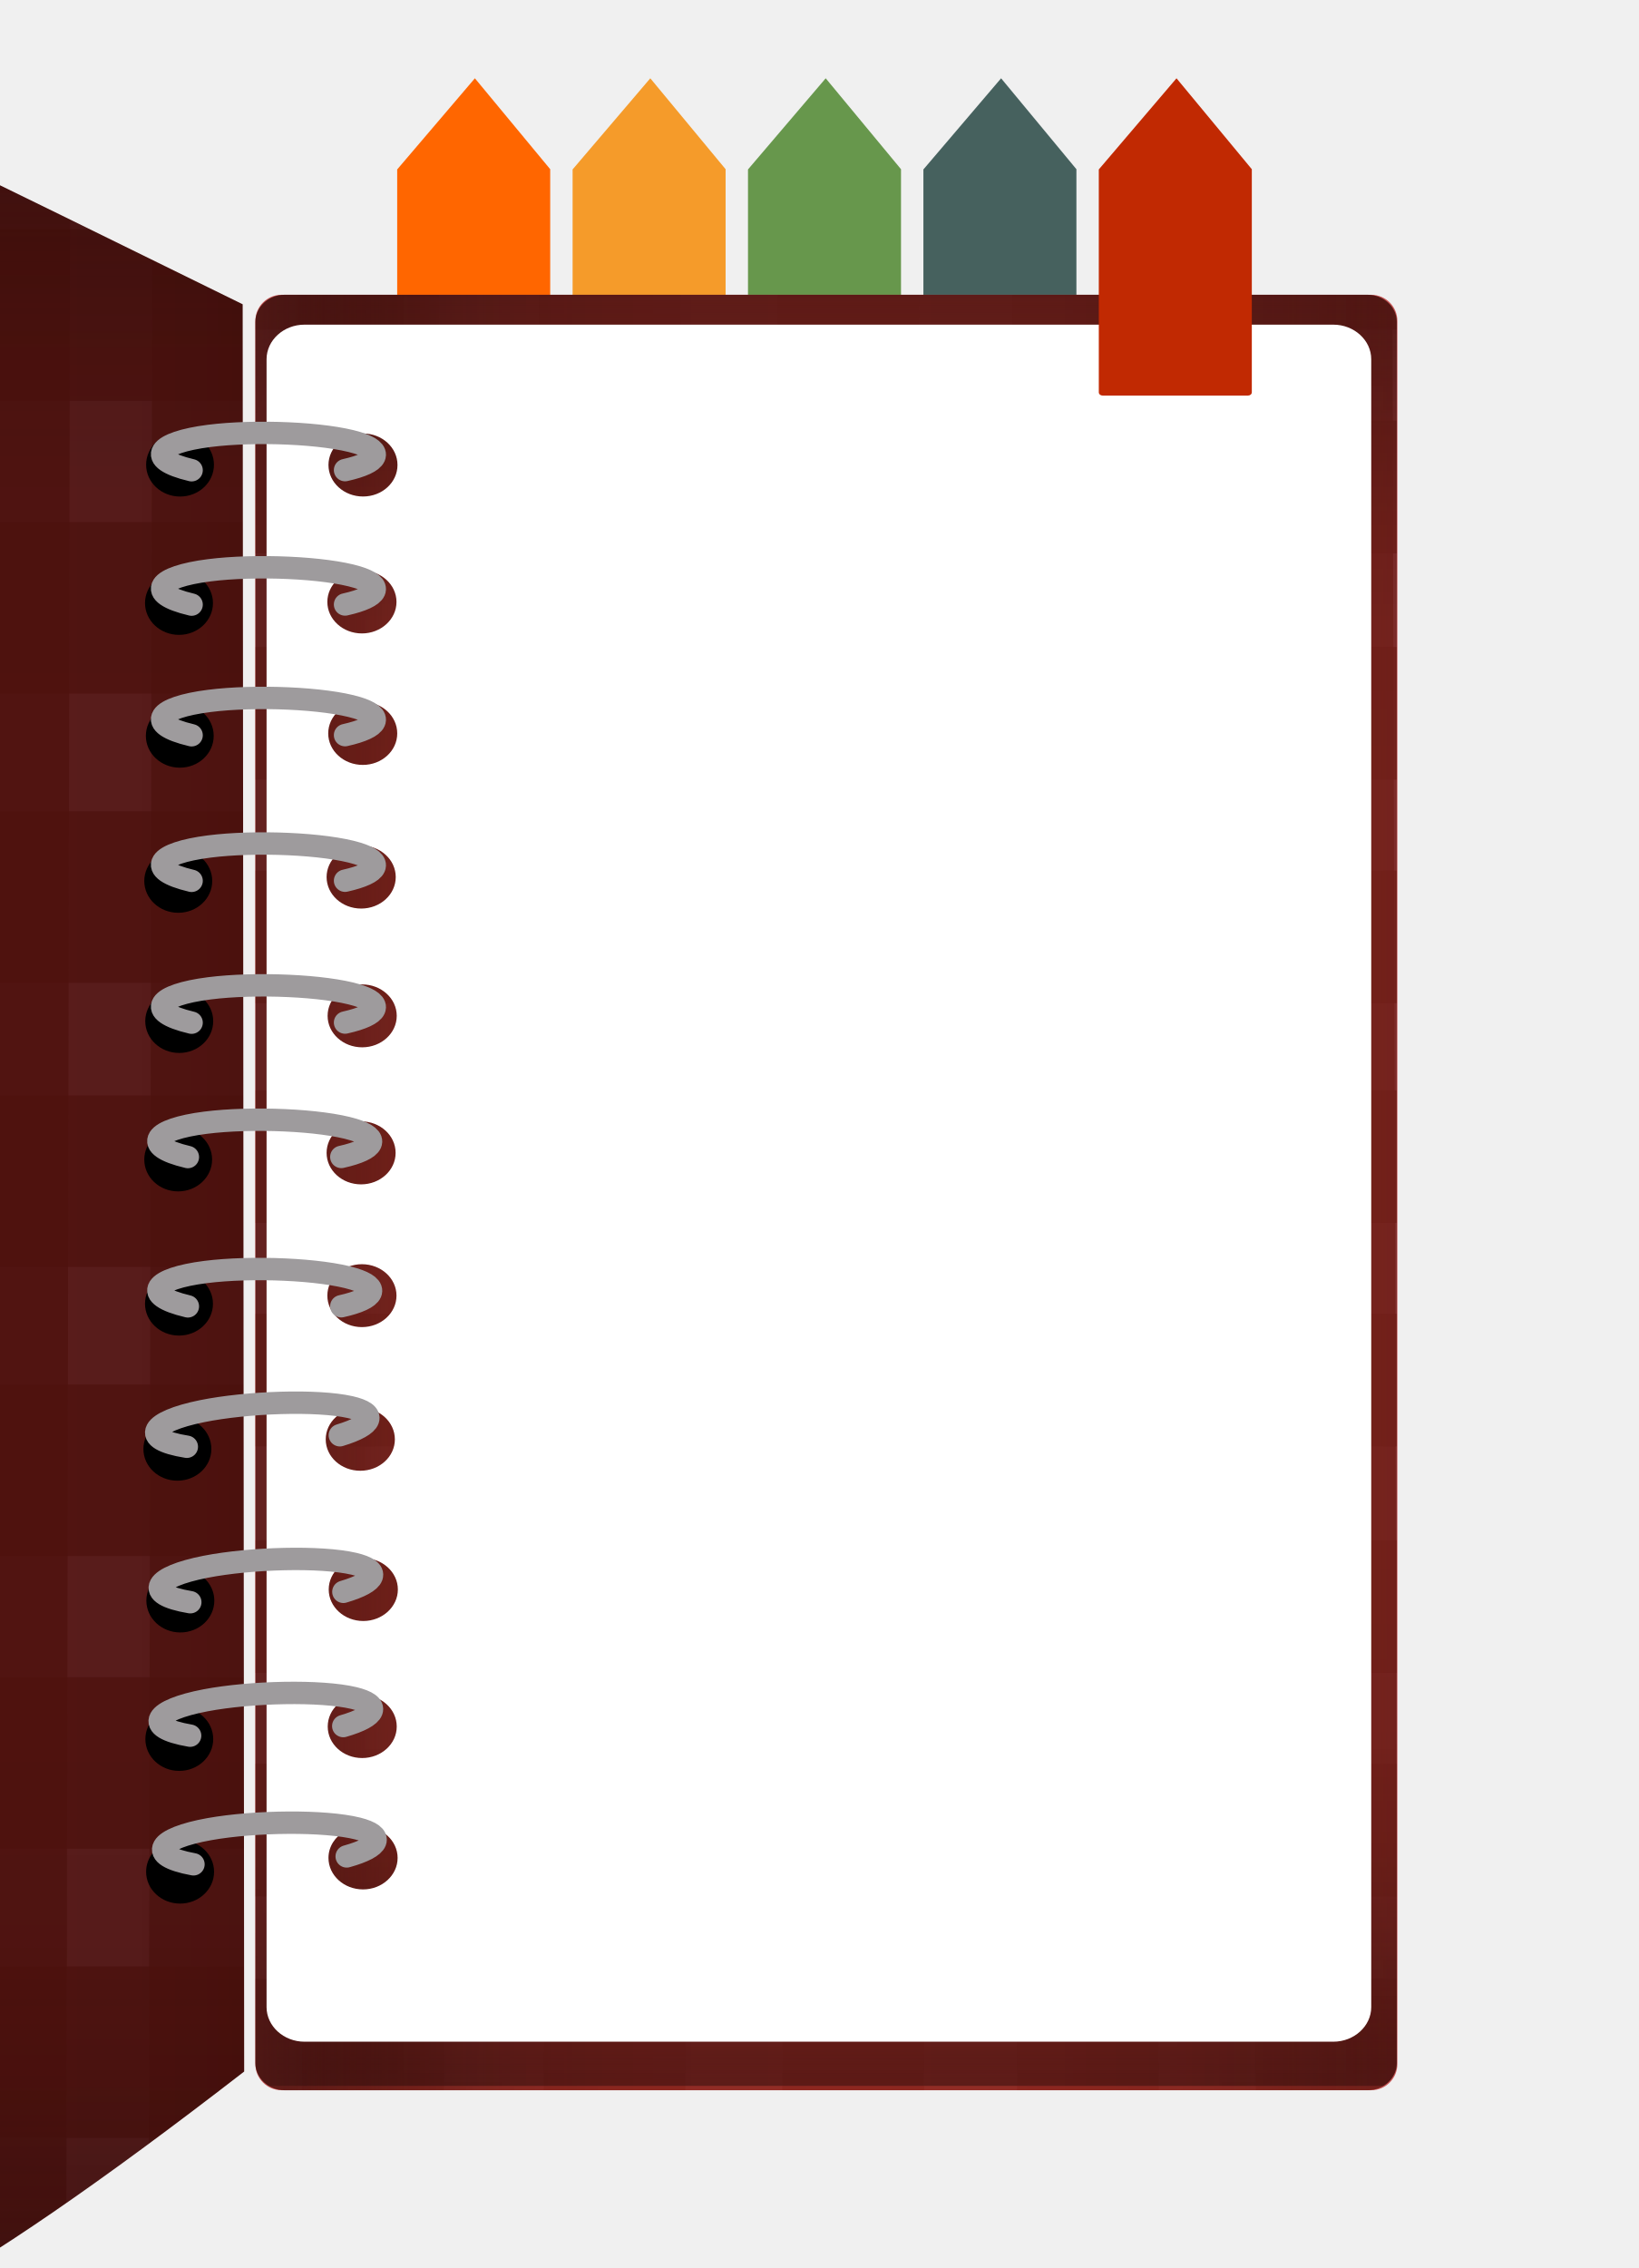
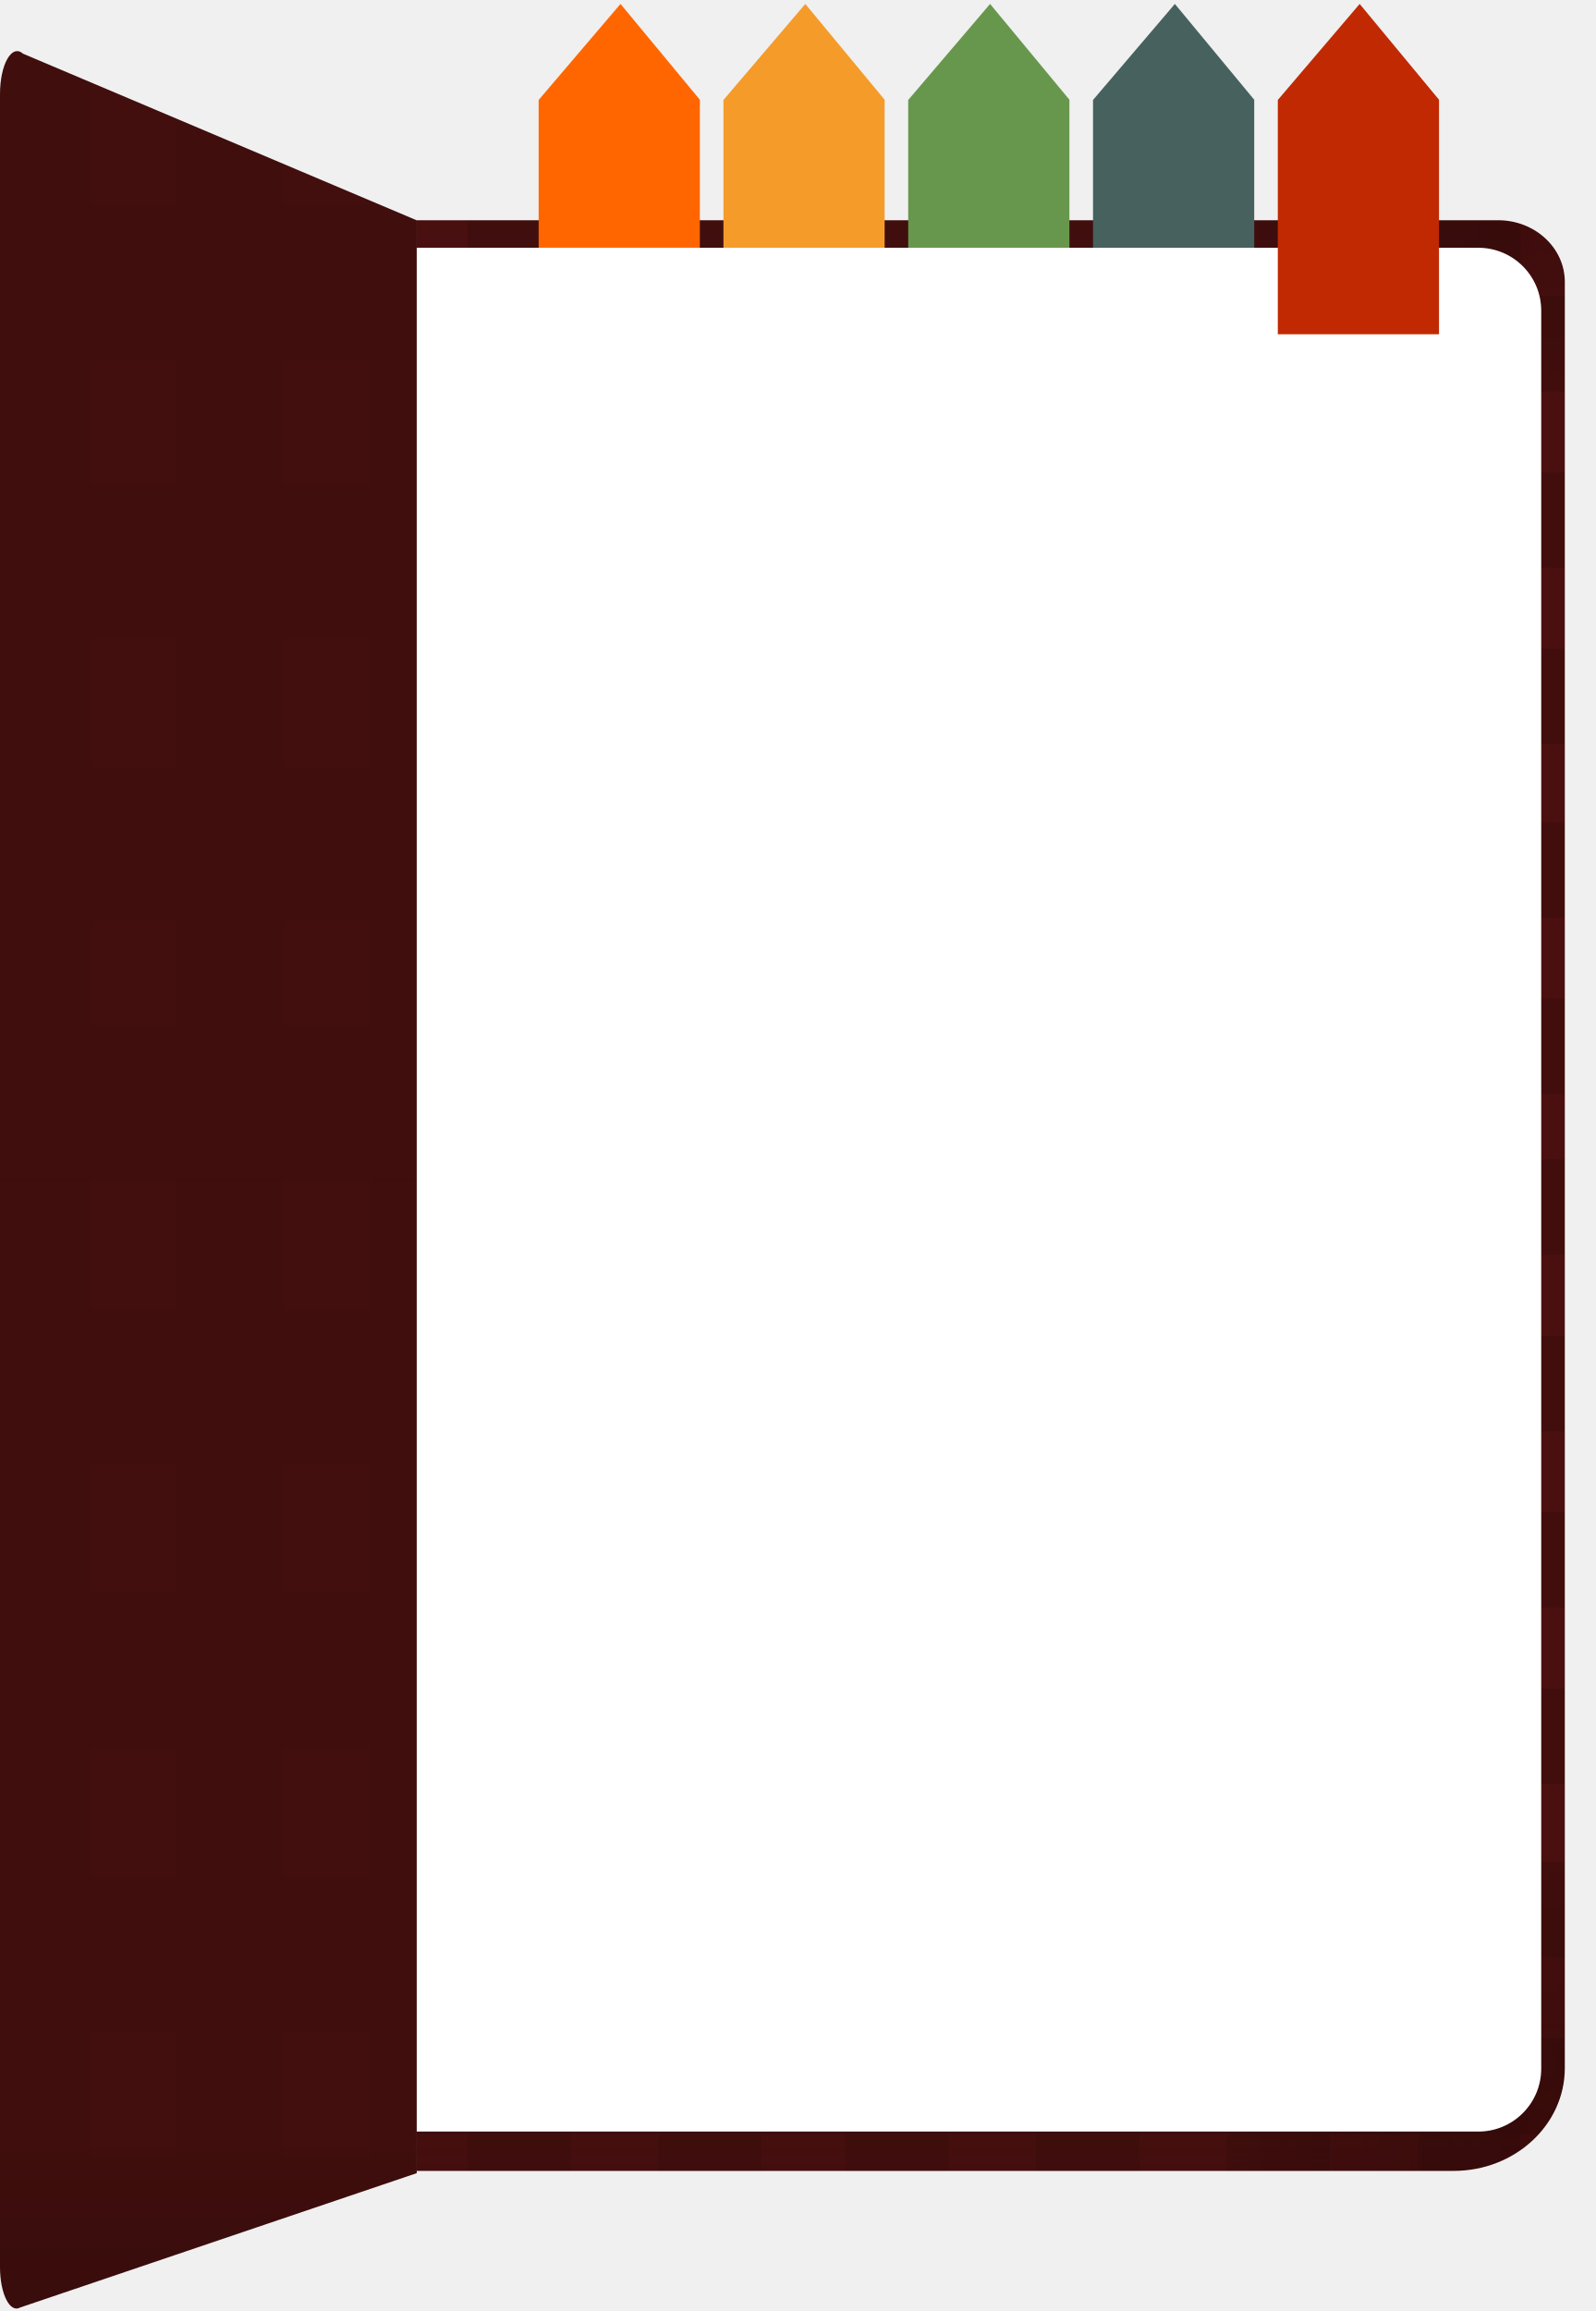
- <svg xmlns="http://www.w3.org/2000/svg" width="1041" height="1441" viewBox="0 0 1041 1441" fill="none">
-   <g clip-path="url(#clip0_562_8636)">
-     <g clip-path="url(#clip1_562_8636)">
-       <path d="M684.04 107.512V249.272C684.04 250.414 682.949 251.331 681.621 251.331H589.199C587.895 251.331 586.804 250.414 586.804 249.272V107.654L636.181 49.743L684.04 107.512Z" fill="#46615E" />
-     </g>
-     <g clip-path="url(#clip2_562_8636)">
-       <path d="M572.574 107.512V249.272C572.574 250.414 571.483 251.331 570.155 251.331H477.733C476.429 251.331 475.338 250.414 475.338 249.272V107.654L524.715 49.743L572.574 107.512Z" fill="#67974C" />
-     </g>
-     <g clip-path="url(#clip3_562_8636)">
-       <path d="M461.109 107.512V249.272C461.109 250.414 460.018 251.331 458.689 251.331H366.267C364.963 251.331 363.872 250.414 363.872 249.272V107.654L413.249 49.743L461.109 107.512Z" fill="#F59B2A" />
-     </g>
-     <g clip-path="url(#clip4_562_8636)">
-       <path d="M349.642 107.512V249.272C349.642 250.414 348.551 251.331 347.223 251.331H254.801C253.496 251.331 252.405 250.414 252.405 249.272V107.654L301.782 49.743L349.642 107.512Z" fill="#FF6600" />
-     </g>
-     <mask id="mask0_562_8636" style="mask-type:luminance" maskUnits="userSpaceOnUse" x="-165" y="45" width="321" height="1440">
-       <path d="M-143.272 1473.17C-127.042 1510 -27.571 1457.64 155.169 1316.17C154.841 941.875 154.542 567.622 154.214 193.322C-11.132 111.942 -132.681 52.977 -148.344 46.606C-151.745 45.211 -158.011 43.165 -161.8 48.28C-166.454 54.605 -165.022 68.649 -163.739 76.972C-157.444 248.474 -152.581 424.44 -149.388 604.731C-145.42 828.92 -144.316 1046.83 -145.569 1258.05C-145.569 1325.43 -145.629 1392.81 -145.659 1460.19C-145.629 1465.31 -144.824 1469.63 -143.302 1473.12L-143.272 1473.17Z" fill="white" />
+ <svg xmlns="http://www.w3.org/2000/svg" width="404" height="585" viewBox="0 0 404 585" fill="none">
+   <mask id="mask0_617_1391" style="mask-type:luminance" maskUnits="userSpaceOnUse" x="105" y="55" width="292" height="495">
+     <path d="M105.526 55.75H379.335C388.657 55.75 396.222 62.748 396.222 71.371V523.5C396.222 537.871 383.613 549.535 368.077 549.535H105.526V55.75Z" fill="white" />
+   </mask>
+   <g mask="url(#mask0_617_1391)">
+     <path d="M399.702 15.866H100.945V554.325H399.702V15.866Z" fill="#5A1415" />
+     <path opacity="0.8" d="M144.491 16.449H118.35V553.263H144.491V16.449Z" fill="#4A1110" />
+     <path opacity="0.8" d="M192.756 16.449H166.614V553.263H192.756V16.449Z" fill="#4A1110" />
+     <path opacity="0.8" d="M240.197 16.449H214.056V553.263H240.197V16.449Z" fill="#4A1110" />
+     <path opacity="0.8" d="M288.472 16.449H262.331V553.263H288.472V16.449Z" fill="#4A1110" />
+     <path opacity="0.8" d="M336.747 16.449H310.605V553.263H336.747V16.449Z" fill="#4A1110" />
+     <path opacity="0.8" d="M385.01 16.449H358.869V553.263H385.01V16.449Z" fill="#4A1110" />
+     <path opacity="0.8" d="M102.995 252.756V276.937H399.545V252.756L102.995 252.756Z" fill="#4A1110" />
+     <path opacity="0.8" d="M102.995 208.1V232.281L399.545 232.281V208.1L102.995 208.1Z" fill="#4A1110" />
+     <path opacity="0.8" d="M102.995 164.218V188.399L399.545 188.399V164.218L102.995 164.218Z" fill="#4A1110" />
+     <path opacity="0.8" d="M102.995 119.575V143.756L399.545 143.756V119.575L102.995 119.575Z" fill="#4A1110" />
+     <path opacity="0.8" d="M102.982 74.921V99.102L399.532 99.102V74.921L102.982 74.921Z" fill="#4A1110" />
+     <path opacity="0.8" d="M101.902 515.96V540.141H398.452V515.96H101.902Z" fill="#4A1110" />
+     <path opacity="0.8" d="M101.902 471.317V495.497H398.452V471.317H101.902Z" fill="#4A1110" />
+     <path opacity="0.8" d="M101.902 427.434V451.615H398.452V427.434H101.902Z" fill="#4A1110" />
+     <path opacity="0.8" d="M101.891 382.78V406.961H398.441V382.78H101.891Z" fill="#4A1110" />
+     <path opacity="0.8" d="M101.902 338.128V362.309H398.452V338.128H101.902Z" fill="#4A1110" />
+     <path opacity="0.8" d="M101.902 293.484V317.664H398.452V293.484H101.902Z" fill="#4A1110" />
+     <path opacity="0.54" d="M399.701 15.866H101.665V99.06H399.701V15.866Z" fill="url(#paint0_linear_617_1391)" />
+     <path opacity="0.54" d="M100.708 553.981H399.07V469.131H100.708V553.981Z" fill="url(#paint1_linear_617_1391)" />
+     <path opacity="0.35" d="M400.85 553.856L400.85 15.386L309.118 15.386L309.118 553.856H400.85Z" fill="url(#paint2_linear_617_1391)" />
+   </g>
+   <mask id="mask1_617_1391" style="mask-type:luminance" maskUnits="userSpaceOnUse" x="0" y="12" width="106" height="573">
+     <path d="M105.527 550.103L5.132 584.103C2.509 585.627 0 580.636 0 573.886V23.851C0 16.314 2.981 11.055 5.811 13.584L105.527 55.773V550.087V550.103Z" fill="white" />
+   </mask>
+   <g mask="url(#mask1_617_1391)">
+     <mask id="mask2_617_1391" style="mask-type:luminance" maskUnits="userSpaceOnUse" x="-67" y="-123" width="298" height="795">
+       <path d="M-66.18 -122.481H213.702C223.23 -122.481 230.963 -111.226 230.963 -97.358V629.809C230.963 652.922 218.074 671.68 202.194 671.68H-66.18V-122.481Z" fill="white" />
    </mask>
-     <g mask="url(#mask0_562_8636)">
-       <path d="M-377.269 1686.75C-136.32 1632.02 104.628 1577.33 345.547 1522.6V-52.584C93.44 -102.202 -158.697 -151.821 -410.804 -201.439C-360.889 66.137 -325.266 361.382 -316.107 680.669C-305.575 1048.04 -331.89 1385.32 -377.269 1686.75Z" fill="#753030" />
-       <path opacity="0.75" d="M327.408 32.655H-301.785V1517.67H327.408V32.655Z" fill="#501614" />
-       <path opacity="0.75" d="M327.408 32.655H-301.785V71.02H327.408V32.655Z" fill="#4F120E" />
-       <path opacity="0.75" d="M327.408 145.703H-301.785V254.705H327.408V145.703Z" fill="#4F120E" />
-       <path opacity="0.75" d="M327.408 331.714H-301.785V440.716H327.408V331.714Z" fill="#4F120E" />
-       <path opacity="0.75" d="M327.408 515.445H-301.785V624.447H327.408V515.445Z" fill="#4F120E" />
-       <path opacity="0.75" d="M327.408 695.969H-301.785V804.971H327.408V695.969Z" fill="#4F120E" />
-       <path opacity="0.75" d="M327.408 879.654H-301.785V988.656H327.408V879.654Z" fill="#4F120E" />
-       <path opacity="0.75" d="M327.408 1065.66H-301.785V1174.67H327.408V1065.66Z" fill="#4F120E" />
-       <path opacity="0.75" d="M327.408 1249.4H-301.785V1358.4H327.408V1249.4Z" fill="#4F120E" />
-       <path opacity="0.75" d="M327.408 1426.2H-301.785V1517.67H327.408V1426.2Z" fill="#4F120E" />
-       <path opacity="0.75" d="M-34.192 1517.67H42.007L42.126 1426.2L42.275 1358.35L42.484 1249.4L42.633 1174.67L42.842 1065.66L42.991 988.656L43.2 879.654L43.26 804.971L43.468 695.969L43.618 624.448L43.827 515.445L43.946 440.716L44.155 331.714L44.304 254.705L44.453 145.703L44.572 71.02L44.662 32.655H-31.537L-31.627 71.02L-31.746 145.703L-31.895 254.705L-32.044 331.714L-32.253 440.716L-32.373 515.445L-32.581 624.448L-32.73 695.969L-32.939 804.971L-32.999 879.654L-33.208 988.656L-33.357 1065.66L-33.566 1174.67L-33.715 1249.4L-33.924 1358.35L-34.043 1426.2L-34.192 1517.67Z" fill="#4F120E" />
-       <path opacity="0.75" d="M94.248 1517.67H170.417L170.566 1426.2L170.716 1358.35L170.924 1249.4L171.044 1174.67L171.253 1065.66L171.402 988.656L171.551 879.654L171.67 804.971L171.879 695.969L172.028 624.448L172.237 515.445L172.386 440.716L172.595 331.714L172.715 254.705L172.864 145.703L173.013 71.02L173.073 32.655H96.874L96.814 71.02L96.665 145.703L96.545 254.705L96.396 331.714L96.187 440.716L96.038 515.445L95.829 624.448L95.71 695.969L95.501 804.971L95.352 879.654L95.203 988.656L95.083 1065.66L94.875 1174.67L94.725 1249.4L94.517 1358.35L94.367 1426.2L94.248 1517.67Z" fill="#4F120E" />
-       <path opacity="0.67" d="M-301.487 464.711L327.438 464.711L327.438 32.934L-301.487 32.934V464.711Z" fill="url(#paint0_linear_562_8636)" />
-       <path opacity="0.67" d="M327.079 1082.36H-301.846V1514.14H327.079V1082.36Z" fill="url(#paint1_linear_562_8636)" />
-       <path opacity="0.67" d="M325.647 1519.11L325.647 42.328L23.805 42.328L23.805 1519.11H325.647Z" fill="url(#paint2_linear_562_8636)" />
-     </g>
-     <rect x="162.284" y="187.297" width="725.716" height="1140.75" rx="16.601" fill="#C85858" />
-     <mask id="mask1_562_8636" style="mask-type:luminance" maskUnits="userSpaceOnUse" x="162" y="187" width="726" height="1142">
-       <path d="M869.167 187.297H180.789C170.569 187.297 162.284 195.057 162.284 204.629V1310.72C162.284 1320.29 170.569 1328.05 180.789 1328.05H869.167C879.387 1328.05 887.671 1320.29 887.671 1310.72V204.629C887.671 195.057 879.387 187.297 869.167 187.297Z" fill="white" />
-     </mask>
-     <g mask="url(#mask1_562_8636)">
-       <path opacity="0.75" d="M903.215 179.825H160.228V1328.05H903.215V179.825Z" fill="#963330" />
-       <path opacity="0.75" d="M903.215 179.825H160.228V209.482H903.215V179.825Z" fill="#8C251E" />
-       <path opacity="0.75" d="M903.215 267.255H160.228V351.527H903.215V267.255Z" fill="#8C251E" />
-       <path opacity="0.75" d="M903.215 411.072H160.228V495.344H903.215V411.072Z" fill="#8C251E" />
-       <path opacity="0.75" d="M903.215 553.117H160.228V637.389H903.215V553.117Z" fill="#8C251E" />
-       <path opacity="0.75" d="M903.215 692.697H160.228V776.969H903.215V692.697Z" fill="#8C251E" />
-       <path opacity="0.75" d="M903.215 834.742H160.228V919.013H903.215V834.742Z" fill="#8C251E" />
-       <path opacity="0.75" d="M903.215 978.559H160.228V1062.83H903.215V978.559Z" fill="#8C251E" />
-       <path opacity="0.75" d="M903.215 1120.6H160.228V1204.87H903.215V1120.6Z" fill="#8C251E" />
-       <path opacity="0.75" d="M903.215 1257.33H160.228V1328.05H903.215V1257.33Z" fill="#8C251E" />
-       <path opacity="0.75" d="M888 1328.05H798.026L797.861 1257.33L797.697 1204.88L797.45 1120.6L797.285 1062.83L797.039 978.559L796.874 919.014L796.628 834.742L796.545 776.969L796.299 692.697L796.134 637.389L795.887 553.117L795.723 495.344L795.476 411.072L795.312 351.527L795.147 267.256L794.983 209.482L794.9 179.826H884.875L884.957 209.482L885.121 267.256L885.286 351.527L885.45 411.072L885.697 495.344L885.862 553.117L886.108 637.389L886.273 692.697L886.52 776.969L886.602 834.742L886.849 919.014L887.013 978.559L887.26 1062.83L887.424 1120.6L887.671 1204.88L887.836 1257.33L888 1328.05Z" fill="#8C251E" />
-       <path opacity="0.75" d="M736.343 1328.05H646.368L646.204 1257.33L646.039 1204.88L645.793 1120.6L645.628 1062.83L645.381 978.559L645.217 919.014L644.97 834.742L644.888 776.969L644.641 692.697L644.477 637.389L644.23 553.117L644.066 495.344L643.819 411.072L643.654 351.527L643.49 267.256L643.325 209.482L643.243 179.826H733.217L733.3 209.482L733.464 267.256L733.629 351.527L733.793 411.072L734.04 495.344L734.204 553.117L734.451 637.389L734.616 692.697L734.862 776.969L734.945 834.742L735.191 919.014L735.356 978.559L735.603 1062.83L735.767 1120.6L736.014 1204.88L736.178 1257.33L736.343 1328.05Z" fill="#8C251E" />
-       <path opacity="0.75" d="M587.234 1328.05H497.26L497.096 1257.33L496.931 1204.88L496.684 1120.6L496.52 1062.83L496.273 978.559L496.109 919.014L495.862 834.742L495.78 776.969L495.533 692.697L495.368 637.389L495.122 553.117L494.957 495.344L494.71 411.072L494.546 351.527L494.381 267.256L494.217 209.482L494.135 179.826H584.109L584.191 209.482L584.356 267.256L584.52 351.527L584.685 411.072L584.932 495.344L585.096 553.117L585.343 637.389L585.507 692.697L585.754 776.969L585.836 834.742L586.083 919.014L586.247 978.559L586.494 1062.83L586.659 1120.6L586.905 1204.88L587.07 1257.33L587.234 1328.05Z" fill="#8C251E" />
-       <path opacity="0.75" d="M435.578 1328.05H345.604L345.439 1257.33L345.275 1204.88L345.028 1120.6L344.864 1062.83L344.617 978.559L344.452 919.014L344.288 834.742L344.123 776.969L343.877 692.697L343.712 637.389L343.465 553.117L343.301 495.344L343.054 411.072L342.89 351.527L342.725 267.256L342.561 209.482L342.479 179.826H432.453L432.535 209.482L432.7 267.256L432.864 351.527L433.029 411.072L433.275 495.344L433.44 553.117L433.686 637.389L433.851 692.697L434.098 776.969L434.262 834.742L434.427 919.014L434.591 978.559L434.838 1062.83L435.002 1120.6L435.249 1204.88L435.414 1257.33L435.578 1328.05Z" fill="#8C251E" />
-       <path opacity="0.75" d="M282.112 1328.05H192.138L191.891 1257.33L191.809 1204.88L191.562 1120.6L191.398 1062.83L191.151 978.559L190.987 919.014L190.74 834.742L190.575 776.969L190.411 692.697L190.246 637.389L190 553.117L189.835 495.344L189.588 411.072L189.424 351.527L189.177 267.256L189.095 209.482L189.013 179.826H278.987L279.069 209.482L279.152 267.256L279.398 351.527L279.563 411.072L279.809 495.344L279.974 553.117L280.221 637.389L280.385 692.697L280.55 776.969L280.714 834.742L280.961 919.014L281.125 978.559L281.372 1062.83L281.537 1120.6L281.783 1204.88L281.866 1257.33L282.112 1328.05Z" fill="#8C251E" />
-       <path opacity="0.67" d="M902.886 180.056H160.228V513.907H902.886V180.056Z" fill="url(#paint3_linear_562_8636)" />
-       <path opacity="0.67" d="M160.556 1325.27H903.214V991.422H160.556V1325.27Z" fill="url(#paint4_linear_562_8636)" />
-       <path opacity="0.4" d="M905.022 1327.97L905.022 186.142L548.579 186.142V1327.97H905.022Z" fill="url(#paint5_linear_562_8636)" />
-       <path opacity="0.67" d="M518.727 1329.13L518.727 187.297L162.283 187.297L162.283 1329.13H518.727Z" fill="url(#paint6_linear_562_8636)" />
-     </g>
-     <g clip-path="url(#clip5_562_8636)">
-       <path d="M847.287 206.27H193.51C180.264 206.27 169.398 216.17 169.398 228.238V1275.25C169.398 1287.32 180.264 1297.22 193.51 1297.22H847.287C860.533 1297.22 871.398 1287.32 871.398 1275.25V228.238C871.398 216.17 860.533 206.27 847.287 206.27ZM230.707 275.425C242.842 275.425 252.598 284.386 252.598 295.442C252.598 306.498 242.842 315.459 230.707 315.459C218.573 315.459 208.738 306.498 208.738 295.442C208.738 284.386 218.573 275.425 230.707 275.425ZM229.994 362.502C242.129 362.502 251.963 371.462 251.963 382.446C251.963 393.43 242.129 402.463 229.994 402.463C217.859 402.463 208.024 393.502 208.024 382.446C208.024 371.39 217.859 362.502 229.994 362.502ZM252.439 465.981C252.439 477.038 242.684 485.998 230.549 485.998C218.414 485.998 208.579 477.038 208.579 465.981C208.579 454.925 218.414 445.965 230.549 445.965C242.684 445.965 252.439 454.925 252.439 465.981ZM229.518 537.232C241.653 537.232 251.487 546.193 251.487 557.249C251.487 568.305 241.653 577.266 229.518 577.266C217.383 577.266 207.548 568.305 207.548 557.249C207.548 546.193 217.383 537.232 229.518 537.232ZM252.122 645.409C252.122 656.465 242.287 665.426 230.152 665.426C218.017 665.426 208.183 656.465 208.183 645.409C208.183 634.353 218.017 625.465 230.152 625.465C242.287 625.465 252.122 634.425 252.122 645.409ZM229.438 712.469C241.573 712.469 251.408 721.429 251.408 732.485C251.408 743.541 241.573 752.502 229.438 752.502C217.304 752.502 207.548 743.541 207.548 732.485C207.548 721.429 217.304 712.469 229.438 712.469ZM251.963 823.175C251.963 834.231 242.129 843.191 229.994 843.191C217.859 843.191 208.024 834.231 208.024 823.175C208.024 812.118 217.859 803.23 229.994 803.23C242.129 803.23 251.963 812.191 251.963 823.175ZM228.963 894.498C241.097 894.498 250.932 903.458 250.932 914.514C250.932 925.57 241.097 934.459 228.963 934.459C216.828 934.459 206.993 925.57 206.993 914.514C206.993 903.458 216.828 894.498 228.963 894.498ZM230.707 1200.46C218.573 1200.46 208.738 1191.5 208.738 1180.44C208.738 1173.21 213.021 1166.78 219.445 1163.31C222.776 1161.51 226.583 1160.5 230.707 1160.5C242.842 1160.5 252.677 1169.46 252.677 1180.44C252.677 1191.42 242.842 1200.46 230.707 1200.46ZM208.262 1096.98C208.262 1085.92 218.017 1076.96 230.152 1076.96C242.287 1076.96 252.122 1085.92 252.122 1096.98C252.122 1108.03 242.287 1116.99 230.152 1116.99C218.017 1116.99 208.262 1108.03 208.262 1096.98ZM230.866 1029.92C218.731 1029.92 208.896 1020.96 208.896 1009.9C208.896 998.845 218.731 989.956 230.866 989.956C243.001 989.956 252.836 998.917 252.836 1009.9C252.836 1020.88 243.001 1029.92 230.866 1029.92Z" fill="white" />
-     </g>
-     <g clip-path="url(#clip6_562_8636)">
-       <path d="M135.963 295.267C135.963 306.435 126.374 315.487 114.446 315.487C102.519 315.487 92.852 306.435 92.852 295.267C92.852 284.099 102.519 275.047 114.446 275.047C126.374 275.047 135.963 284.099 135.963 295.267Z" fill="black" />
-       <path d="M135.339 383.154C135.339 394.322 125.672 403.374 113.744 403.374C101.816 403.374 92.149 394.322 92.149 383.154C92.149 371.986 101.816 363.007 113.744 363.007C125.672 363.007 135.339 372.059 135.339 383.154Z" fill="black" />
-       <path d="M135.805 467.537C135.805 478.705 126.216 487.757 114.288 487.757C102.36 487.757 92.693 478.705 92.693 467.537C92.693 456.369 102.36 447.317 114.288 447.317C126.216 447.317 135.805 456.369 135.805 467.537Z" fill="black" />
-       <path d="M134.871 559.731C134.871 570.899 125.204 579.951 113.277 579.951C101.349 579.951 91.682 570.899 91.682 559.731C91.682 548.562 101.349 539.511 113.277 539.511C125.204 539.511 134.871 548.562 134.871 559.731Z" fill="black" />
-       <path d="M135.494 648.786C135.494 659.954 125.827 669.006 113.9 669.006C101.972 669.006 92.305 659.954 92.305 648.786C92.305 637.617 101.972 628.639 113.9 628.639C125.827 628.639 135.494 637.69 135.494 648.786Z" fill="black" />
-       <path d="M134.793 736.746C134.793 747.914 125.126 756.966 113.199 756.966C101.271 756.966 91.682 747.914 91.682 736.746C91.682 725.577 101.271 716.526 113.199 716.526C125.126 716.526 134.793 725.577 134.793 736.746Z" fill="black" />
-       <path d="M135.339 828.355C135.339 839.524 125.672 848.575 113.744 848.575C101.816 848.575 92.149 839.524 92.149 828.355C92.149 817.187 101.816 808.208 113.744 808.208C125.672 808.208 135.339 817.26 135.339 828.355Z" fill="black" />
-       <path d="M134.325 920.622C134.325 931.79 124.658 940.769 112.73 940.769C100.802 940.769 91.135 931.79 91.135 920.622C91.135 909.454 100.802 900.402 112.73 900.402C124.658 900.402 134.325 909.454 134.325 920.622Z" fill="black" />
-       <path d="M136.197 1016.98C136.197 1028.14 126.53 1037.2 114.602 1037.2C102.674 1037.2 93.007 1028.14 93.007 1016.98C93.007 1005.81 102.674 996.829 114.602 996.829C126.53 996.829 136.197 1005.88 136.197 1016.98Z" fill="black" />
-       <path d="M135.496 1104.94C135.496 1116.1 125.829 1125.16 113.901 1125.16C101.973 1125.16 92.384 1116.1 92.384 1104.94C92.384 1093.77 101.973 1084.72 113.901 1084.72C125.829 1084.72 135.496 1093.77 135.496 1104.94Z" fill="black" />
-       <path d="M136.041 1189.25C136.041 1200.41 126.374 1209.47 114.446 1209.47C102.519 1209.47 92.852 1200.41 92.852 1189.25C92.852 1181.95 97.061 1175.45 103.376 1171.95C106.65 1170.12 110.393 1169.1 114.446 1169.1C126.374 1169.1 136.041 1178.15 136.041 1189.25Z" fill="black" />
-     </g>
-     <path d="M219.27 298.685C241.348 293.743 244.239 286.579 227.155 281.349C206.522 275.073 162.236 273.243 132.93 276.956C100.207 281.114 91.14 291.521 121.76 298.764" stroke="#9E9B9D" stroke-width="14.23" stroke-miterlimit="10" stroke-linecap="round" />
-     <path d="M219.27 384.063C241.348 379.121 244.239 371.957 227.155 366.727C206.522 360.452 162.236 358.621 132.93 362.334C100.207 366.492 91.14 376.899 121.76 384.142" stroke="#9E9B9D" stroke-width="14.23" stroke-miterlimit="10" stroke-linecap="round" />
-     <path d="M219.27 467.07C241.348 462.128 244.239 454.964 227.155 449.734C206.522 443.458 162.236 441.628 132.93 445.341C100.207 449.499 91.14 459.906 121.76 467.149" stroke="#9E9B9D" stroke-width="14.23" stroke-miterlimit="10" stroke-linecap="round" />
-     <path d="M219.27 559.563C241.348 554.621 244.239 547.457 227.155 542.227C206.522 535.952 162.236 534.121 132.93 537.834C100.207 541.992 91.14 552.399 121.76 559.642" stroke="#9E9B9D" stroke-width="14.23" stroke-miterlimit="10" stroke-linecap="round" />
-     <path d="M219.27 649.685C241.348 644.743 244.239 637.579 227.155 632.349C206.522 626.073 162.236 624.243 132.93 627.956C100.207 632.114 91.14 642.521 121.76 649.764" stroke="#9E9B9D" stroke-width="14.23" stroke-miterlimit="10" stroke-linecap="round" />
-     <path d="M216.899 735.063C238.976 730.121 241.868 722.957 224.784 717.727C204.151 711.452 159.864 709.621 130.559 713.334C97.836 717.492 88.769 727.899 119.388 735.142" stroke="#9E9B9D" stroke-width="14.23" stroke-miterlimit="10" stroke-linecap="round" />
-     <path d="M216.899 829.928C238.976 824.986 241.868 817.822 224.784 812.592C204.151 806.317 159.864 804.486 130.559 808.199C97.836 812.357 88.769 822.764 119.388 830.007" stroke="#9E9B9D" stroke-width="14.23" stroke-miterlimit="10" stroke-linecap="round" />
-     <path d="M215.959 911.9C237.61 905.335 239.962 897.976 222.537 894.027C201.496 889.299 157.195 890.757 128.246 896.633C95.922 903.205 87.651 914.256 118.723 919.208" stroke="#9E9B9D" stroke-width="14.23" stroke-miterlimit="10" stroke-linecap="round" />
-     <path d="M218.218 1011.38C239.917 1004.98 242.322 997.634 224.927 993.558C203.922 988.675 159.611 989.809 130.619 995.472C98.248 1001.81 89.896 1012.8 120.932 1017.98" stroke="#9E9B9D" stroke-width="14.23" stroke-miterlimit="10" stroke-linecap="round" />
-     <path d="M218.136 1096.67C239.867 1090.38 242.31 1083.05 224.936 1078.88C203.956 1073.89 159.64 1074.8 130.62 1080.31C98.216 1086.48 89.808 1097.43 120.817 1102.77" stroke="#9E9B9D" stroke-width="14.23" stroke-miterlimit="10" stroke-linecap="round" />
-     <path d="M220.319 1179.49C242.118 1173.43 244.642 1166.13 227.314 1161.77C206.39 1156.55 162.068 1156.97 132.988 1162.17C100.519 1167.98 91.991 1178.83 122.939 1184.51" stroke="#9E9B9D" stroke-width="14.23" stroke-miterlimit="10" stroke-linecap="round" />
-     <g clip-path="url(#clip7_562_8636)">
-       <path d="M795.507 107.512V249.272C795.507 250.414 794.416 251.331 793.088 251.331H700.666C699.361 251.331 698.271 250.414 698.271 249.272V107.654L747.648 49.743L795.507 107.512Z" fill="#C12902" />
+     <g mask="url(#mask2_617_1391)">
+       <path d="M234.518 -186.627H-70.864V679.384H234.518V-186.627Z" fill="#420E0E" />
+       <path opacity="0.8" d="M22.983 -185.69H-3.738V677.675H22.983V-185.69Z" fill="#3E0E0D" />
+       <path opacity="0.8" d="M71.476 -185.69H44.755V677.675H71.476V-185.69Z" fill="#3E0E0D" />
+       <path opacity="0.8" d="M120.822 -185.69H94.101V677.675H120.822V-185.69Z" fill="#3E0E0D" />
+       <path opacity="0.8" d="M-68.77 194.366V233.256L234.357 233.256V194.366L-68.77 194.366Z" fill="#3E0E0D" />
+       <path opacity="0.8" d="M-68.77 122.548V161.438L234.357 161.438V122.548L-68.77 122.548Z" fill="#3E0E0D" />
+       <path opacity="0.8" d="M-68.77 51.969V90.859L234.357 90.859V51.969L-68.77 51.969Z" fill="#3E0E0D" />
+       <path opacity="0.8" d="M-68.77 -19.83V19.06L234.357 19.06V-19.83L-68.77 -19.83Z" fill="#3E0E0D" />
+       <path opacity="0.8" d="M-69.886 545.881V584.771H233.241V545.881H-69.886Z" fill="#3E0E0D" />
+       <path opacity="0.8" d="M-69.886 475.303V514.193H233.241V475.303H-69.886Z" fill="#3E0E0D" />
+       <path opacity="0.8" d="M-69.897 403.486V442.376H233.23V403.486H-69.897Z" fill="#3E0E0D" />
+       <path opacity="0.8" d="M-69.886 331.67V370.56H233.241V331.67H-69.886Z" fill="#3E0E0D" />
+       <path opacity="0.8" d="M-69.886 259.869V298.758H233.241V259.869H-69.886Z" fill="#3E0E0D" />
+       <path opacity="0.54" d="M-71.107 678.832H233.873V542.366H-71.107V678.832Z" fill="url(#paint3_linear_617_1391)" />
    </g>
  </g>
+   <g clip-path="url(#clip0_617_1391)">
+     <path d="M270.785 25.245V84.751C270.785 85.231 270.327 85.616 269.769 85.616H230.973C230.426 85.616 229.968 85.231 229.968 84.751V25.305L250.695 0.996L270.785 25.245Z" fill="#67974C" />
+   </g>
+   <g clip-path="url(#clip1_617_1391)">
+     <path d="M223.996 25.245V84.751C223.996 85.231 223.538 85.616 222.98 85.616H184.184C183.637 85.616 183.179 85.231 183.179 84.751V25.305L203.906 0.996L223.996 25.245Z" fill="#F59B2A" />
+   </g>
+   <g clip-path="url(#clip2_617_1391)">
+     <path d="M177.206 25.245V84.751C177.206 85.231 176.748 85.616 176.19 85.616H137.394C136.847 85.616 136.389 85.231 136.389 84.751V25.305L157.116 0.996L177.206 25.245Z" fill="#FF6600" />
+   </g>
+   <g clip-path="url(#clip3_617_1391)">
+     <path d="M317.576 25.245V84.751C317.576 85.231 317.118 85.616 316.56 85.616H277.764C277.217 85.616 276.759 85.231 276.759 84.751V25.305L297.486 0.996L317.576 25.245Z" fill="#46615E" />
+   </g>
+   <path d="M105.526 62.719H374.32C383.117 62.719 390.249 69.85 390.249 78.647V523.651C390.249 532.448 383.117 539.579 374.32 539.579H105.526V62.719Z" fill="white" />
+   <g clip-path="url(#clip4_617_1391)">
+     <path d="M364.366 25.245V84.751C364.366 85.231 363.908 85.616 363.35 85.616H324.554C324.007 85.616 323.549 85.231 323.549 84.751V25.305L344.276 0.996L364.366 25.245Z" fill="#C12902" />
+   </g>
  <defs>
-     <linearGradient id="paint0_linear_562_8636" x1="13.534" y1="464.758" x2="13.534" y2="32.981" gradientUnits="userSpaceOnUse">
+     <linearGradient id="paint0_linear_617_1391" x1="250.689" y1="99.06" x2="250.689" y2="15.866" gradientUnits="userSpaceOnUse">
      <stop stop-opacity="0" />
-       <stop offset="0.35" stop-color="#020000" stop-opacity="0.04" />
-       <stop offset="0.56" stop-color="#0A0302" stop-opacity="0.15" />
-       <stop offset="0.73" stop-color="#180706" stop-opacity="0.36" />
-       <stop offset="0.87" stop-color="#2C0C0B" stop-opacity="0.64" />
-       <stop offset="1" stop-color="#451412" />
+       <stop offset="1" stop-color="#380807" />
    </linearGradient>
-     <linearGradient id="paint1_linear_562_8636" x1="10.951" y1="1082.36" x2="10.951" y2="1514.18" gradientUnits="userSpaceOnUse">
+     <linearGradient id="paint1_linear_617_1391" x1="249.887" y1="469.129" x2="249.887" y2="553.98" gradientUnits="userSpaceOnUse">
      <stop stop-opacity="0" />
-       <stop offset="0.35" stop-color="#020000" stop-opacity="0.04" />
-       <stop offset="0.56" stop-color="#0A0302" stop-opacity="0.15" />
-       <stop offset="0.73" stop-color="#180706" stop-opacity="0.36" />
-       <stop offset="0.87" stop-color="#2C0C0B" stop-opacity="0.64" />
-       <stop offset="1" stop-color="#451412" />
+       <stop offset="1" stop-color="#340908" />
    </linearGradient>
-     <linearGradient id="paint2_linear_562_8636" x1="22.852" y1="780.697" x2="325.175" y2="780.697" gradientUnits="userSpaceOnUse">
+     <linearGradient id="paint2_linear_617_1391" x1="309.119" y1="284.62" x2="400.851" y2="284.62" gradientUnits="userSpaceOnUse">
      <stop stop-opacity="0" />
-       <stop offset="0.35" stop-color="#020000" stop-opacity="0.04" />
-       <stop offset="0.56" stop-color="#0A0302" stop-opacity="0.15" />
-       <stop offset="0.73" stop-color="#180706" stop-opacity="0.36" />
-       <stop offset="0.87" stop-color="#2C0C0B" stop-opacity="0.64" />
-       <stop offset="1" stop-color="#451412" />
+       <stop offset="1" stop-color="#2D0605" />
    </linearGradient>
-     <linearGradient id="paint3_linear_562_8636" x1="531.557" y1="513.907" x2="531.557" y2="180.056" gradientUnits="userSpaceOnUse">
+     <linearGradient id="paint3_linear_617_1391" x1="81.388" y1="542.371" x2="81.388" y2="678.837" gradientUnits="userSpaceOnUse">
      <stop stop-opacity="0" />
-       <stop offset="0.35" stop-color="#020000" stop-opacity="0.04" />
-       <stop offset="0.56" stop-color="#0A0302" stop-opacity="0.15" />
-       <stop offset="0.73" stop-color="#180706" stop-opacity="0.36" />
-       <stop offset="0.87" stop-color="#2C0C0B" stop-opacity="0.64" />
-       <stop offset="1" stop-color="#451412" />
+       <stop offset="1" stop-color="#501716" />
    </linearGradient>
-     <linearGradient id="paint4_linear_562_8636" x1="531.885" y1="991.422" x2="531.885" y2="1325.27" gradientUnits="userSpaceOnUse">
-       <stop stop-opacity="0" />
-       <stop offset="0.35" stop-color="#020000" stop-opacity="0.04" />
-       <stop offset="0.56" stop-color="#0A0302" stop-opacity="0.15" />
-       <stop offset="0.73" stop-color="#180706" stop-opacity="0.36" />
-       <stop offset="0.87" stop-color="#2C0C0B" stop-opacity="0.64" />
-       <stop offset="1" stop-color="#451412" />
-     </linearGradient>
-     <linearGradient id="paint5_linear_562_8636" x1="548.497" y1="757.095" x2="904.94" y2="757.095" gradientUnits="userSpaceOnUse">
-       <stop stop-opacity="0" />
-       <stop offset="0.35" stop-color="#020000" stop-opacity="0.04" />
-       <stop offset="0.56" stop-color="#0A0302" stop-opacity="0.15" />
-       <stop offset="0.73" stop-color="#180706" stop-opacity="0.36" />
-       <stop offset="0.87" stop-color="#2C0C0B" stop-opacity="0.64" />
-       <stop offset="1" stop-color="#451412" />
-     </linearGradient>
-     <linearGradient id="paint6_linear_562_8636" x1="518.809" y1="758.25" x2="162.366" y2="758.25" gradientUnits="userSpaceOnUse">
-       <stop stop-opacity="0" />
-       <stop offset="0.35" stop-color="#020000" stop-opacity="0.04" />
-       <stop offset="0.56" stop-color="#0A0302" stop-opacity="0.15" />
-       <stop offset="0.73" stop-color="#180706" stop-opacity="0.36" />
-       <stop offset="0.87" stop-color="#2C0C0B" stop-opacity="0.64" />
-       <stop offset="1" stop-color="#451412" />
-     </linearGradient>
-     <clipPath id="clip0_562_8636">
-       <rect width="1041" height="1441" fill="white" />
+     <clipPath id="clip0_617_1391">
+       <rect width="40.817" height="84.62" fill="white" transform="translate(229.968)" />
    </clipPath>
-     <clipPath id="clip1_562_8636">
-       <rect width="97.237" height="201.588" fill="white" transform="translate(586.804 49.7433)" />
+     <clipPath id="clip1_617_1391">
+       <rect width="40.817" height="84.62" fill="white" transform="translate(183.179)" />
    </clipPath>
-     <clipPath id="clip2_562_8636">
-       <rect width="97.237" height="201.588" fill="white" transform="translate(475.338 49.7433)" />
+     <clipPath id="clip2_617_1391">
+       <rect width="40.817" height="84.62" fill="white" transform="translate(136.389)" />
    </clipPath>
-     <clipPath id="clip3_562_8636">
-       <rect width="97.237" height="201.588" fill="white" transform="translate(363.872 49.7433)" />
+     <clipPath id="clip3_617_1391">
+       <rect width="40.817" height="84.62" fill="white" transform="translate(276.759)" />
    </clipPath>
-     <clipPath id="clip4_562_8636">
-       <rect width="97.237" height="201.588" fill="white" transform="translate(252.405 49.7433)" />
-     </clipPath>
-     <clipPath id="clip5_562_8636">
-       <rect width="702" height="1090.95" fill="white" transform="translate(169.398 206.27)" />
-     </clipPath>
-     <clipPath id="clip6_562_8636">
-       <rect width="45.061" height="934.419" fill="white" transform="translate(91.1348 275.047)" />
-     </clipPath>
-     <clipPath id="clip7_562_8636">
-       <rect width="97.237" height="201.588" fill="white" transform="translate(698.271 49.7433)" />
+     <clipPath id="clip4_617_1391">
+       <rect width="40.817" height="84.62" fill="white" transform="translate(323.549)" />
    </clipPath>
  </defs>
</svg>
